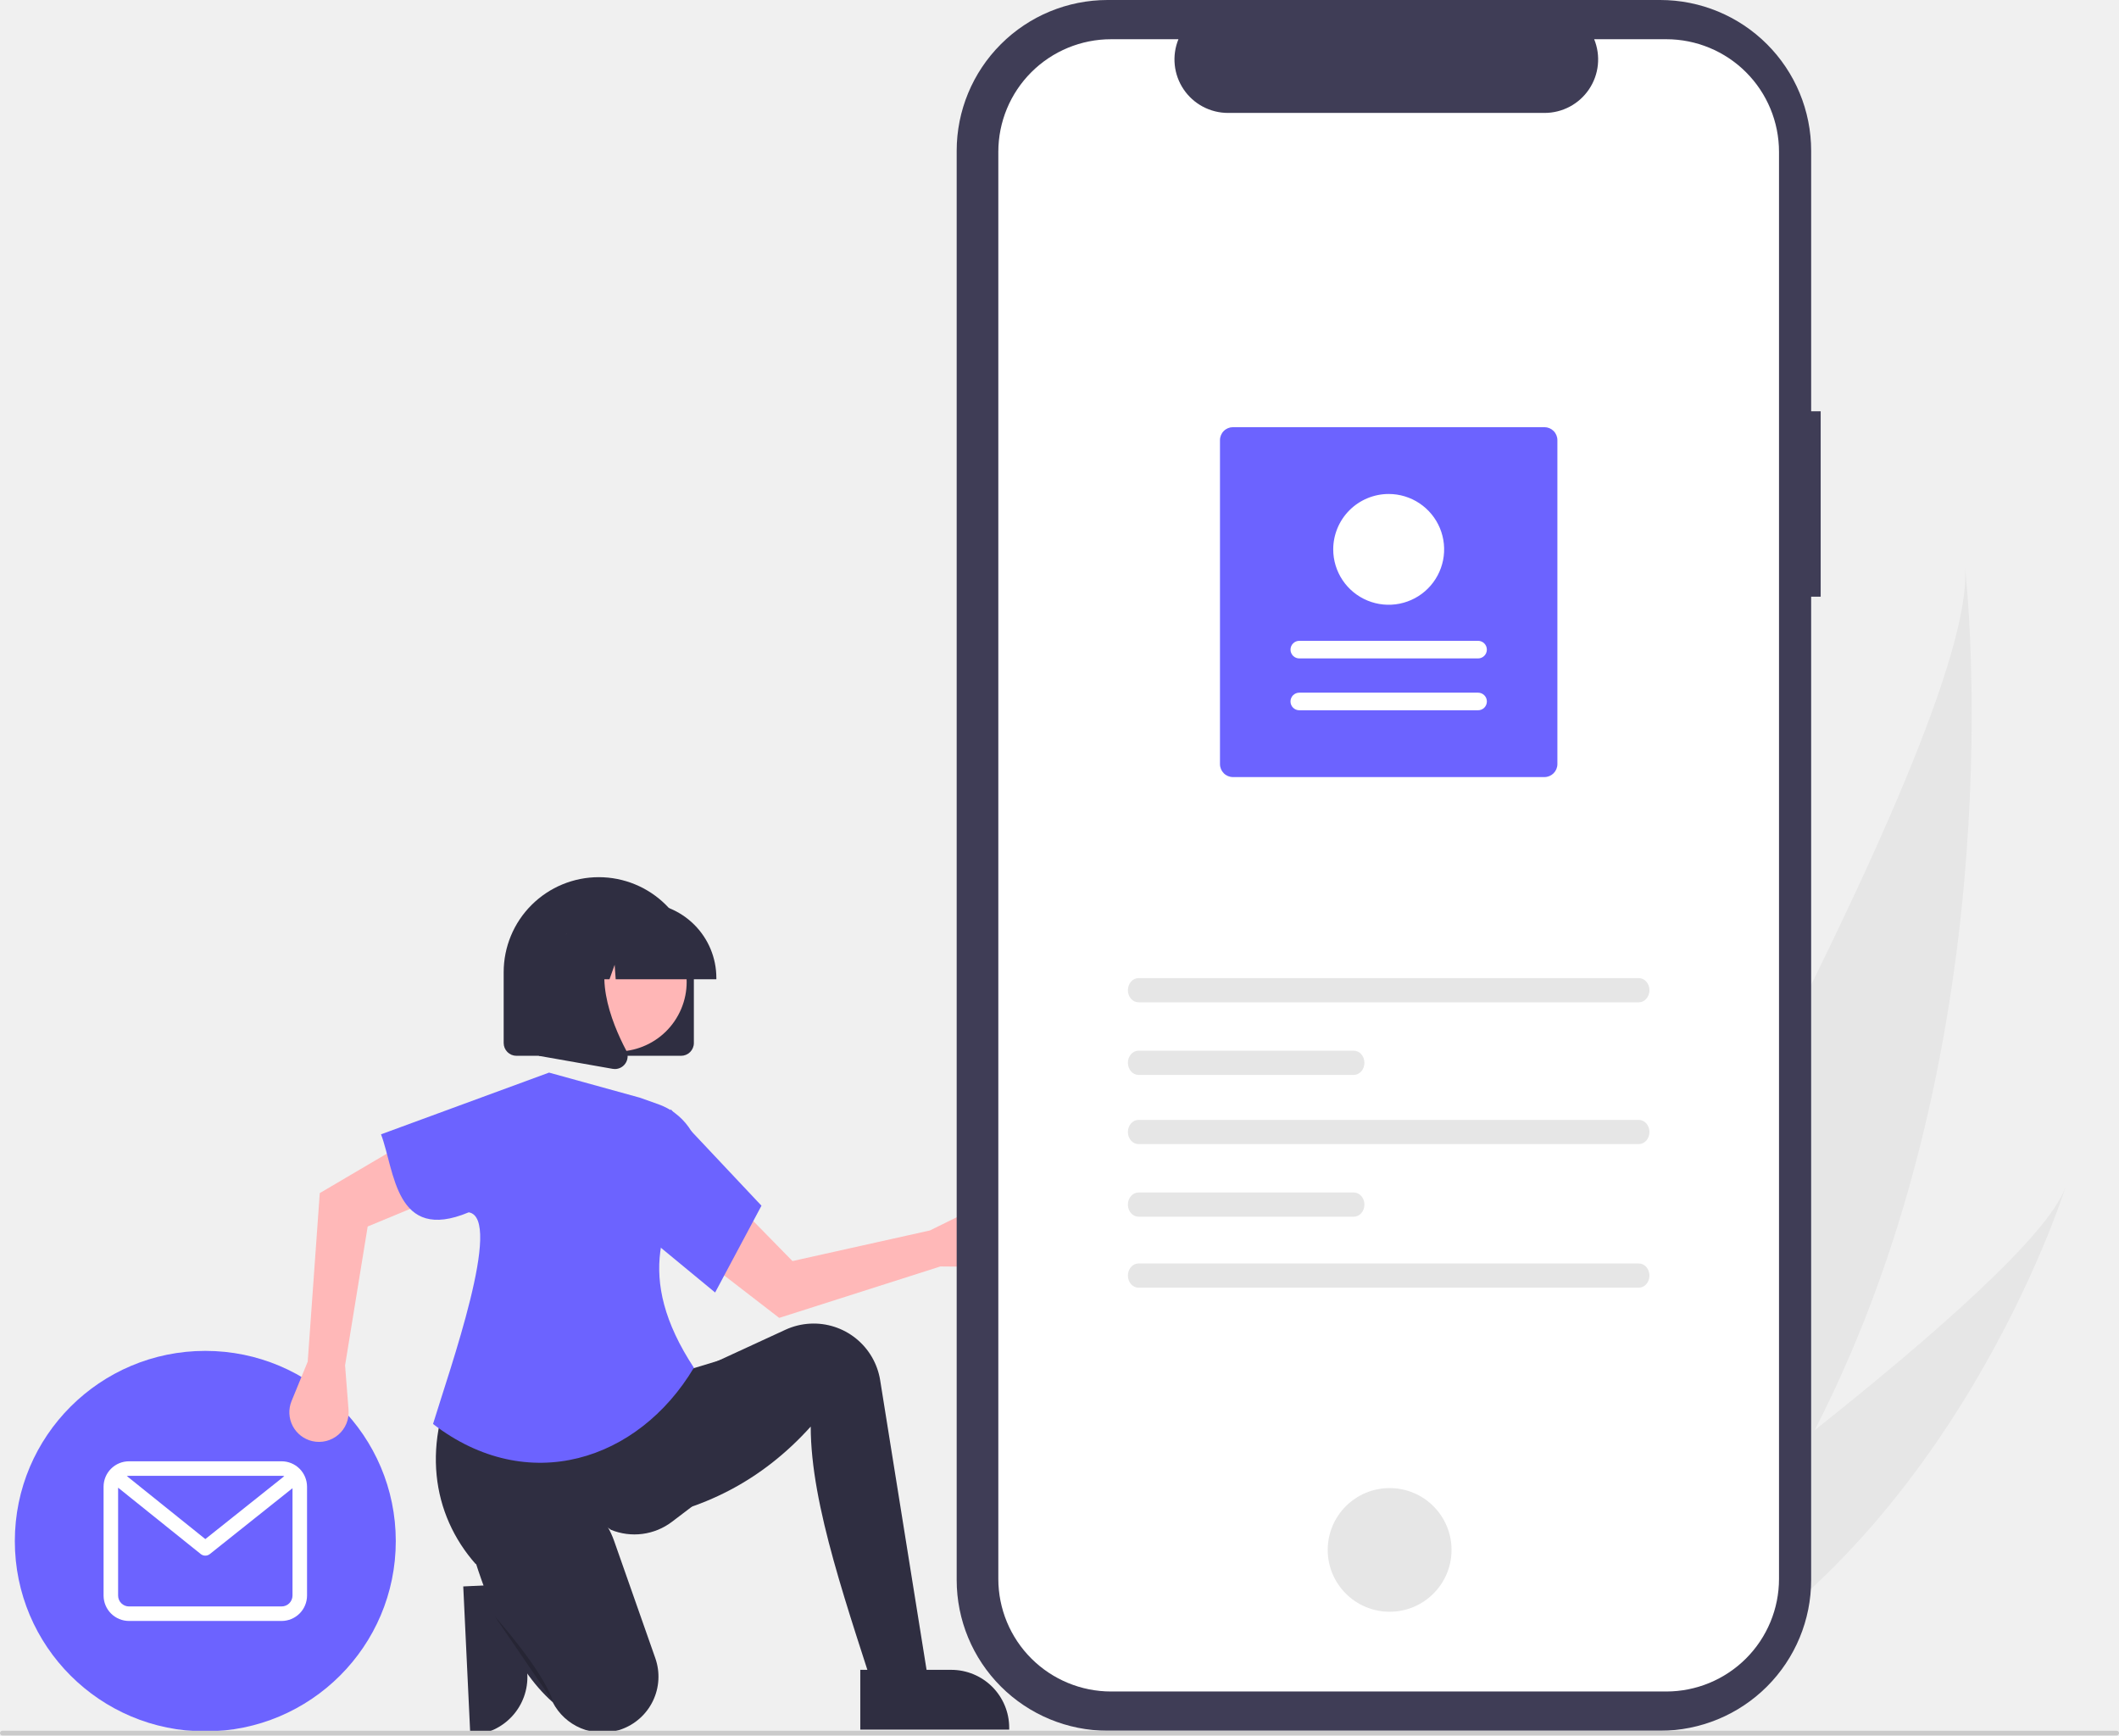
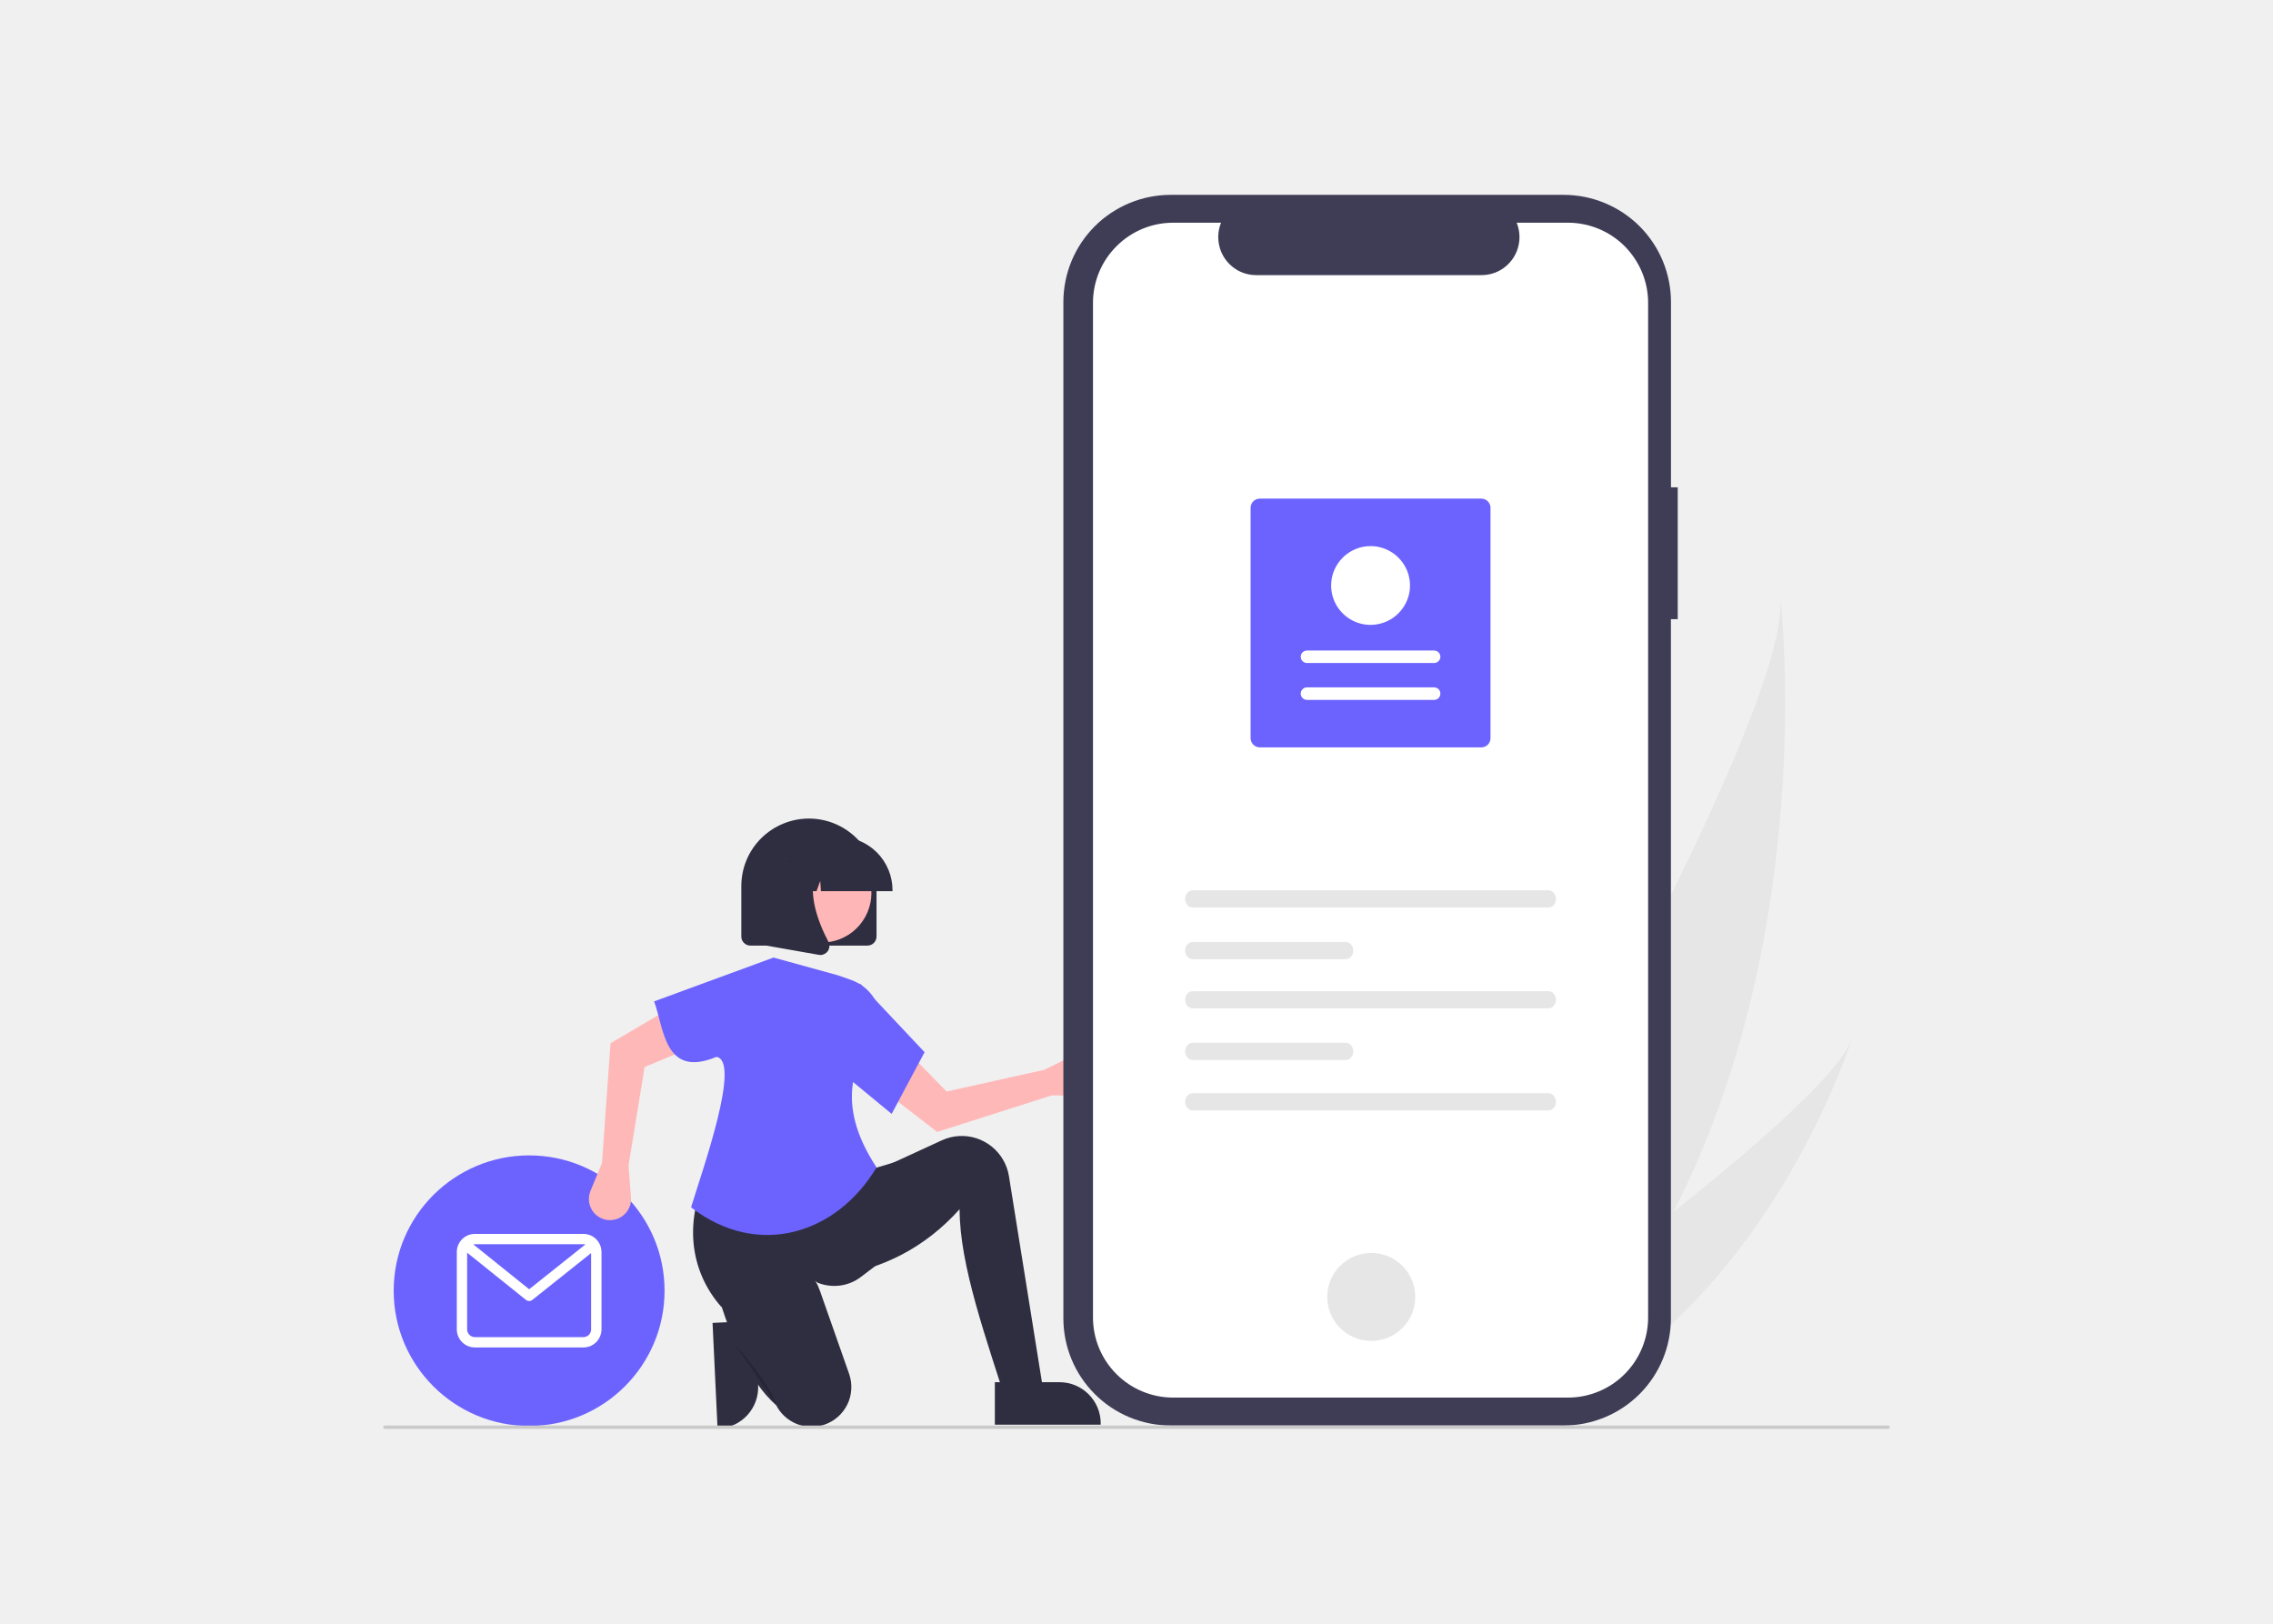
- <svg xmlns="http://www.w3.org/2000/svg" width="232" height="190" viewBox="0 0 232 190" fill="none">
-   <g clip-path="url(#clip0)">
-     <path d="M57.264 173.369L57.736 183.304L57.736 183.304C57.816 184.983 57.225 186.625 56.092 187.868C54.96 189.112 53.379 189.855 51.698 189.935L51.492 189.945L50.72 173.68L57.264 173.369Z" fill="#2F2E41" />
-     <path d="M198.679 156.581C193.941 165.815 187.933 174.745 180.33 182.827C180.161 183.009 179.991 183.187 179.818 183.368L161.806 174.851C161.916 174.668 162.037 174.463 162.167 174.239C169.904 161.016 216.612 80.359 215.136 62.091C215.308 63.597 220.845 113.424 198.679 156.581Z" fill="#E6E6E6" />
-     <path d="M183.805 184.47C183.553 184.613 183.294 184.753 183.034 184.888L169.521 178.499C169.71 178.365 169.93 178.207 170.183 178.029C174.323 175.061 186.633 166.154 198.679 156.581C211.623 146.295 224.264 135.242 226.142 129.966C225.76 131.176 213.912 167.951 183.805 184.47Z" fill="#E6E6E6" />
-     <path d="M22.478 189.548C33.995 189.548 43.332 180.223 43.332 168.72C43.332 157.217 33.995 147.892 22.478 147.892C10.961 147.892 1.624 157.217 1.624 168.72C1.624 180.223 10.961 189.548 22.478 189.548Z" fill="#6C63FF" />
-     <path d="M30.831 159.98H14.124C13.386 159.98 12.678 160.274 12.156 160.795C11.634 161.316 11.341 162.023 11.34 162.761V174.679C11.341 175.416 11.634 176.123 12.156 176.645C12.678 177.166 13.386 177.459 14.124 177.46H30.831C31.569 177.459 32.277 177.166 32.799 176.645C33.321 176.123 33.615 175.416 33.616 174.679V162.761C33.615 162.023 33.321 161.316 32.799 160.795C32.277 160.274 31.569 159.98 30.831 159.98ZM30.831 161.569C30.931 161.569 31.03 161.582 31.127 161.607L22.48 168.496L13.883 161.593C13.963 161.577 14.043 161.569 14.124 161.569H30.831ZM30.831 175.871H14.124C13.808 175.871 13.505 175.745 13.281 175.522C13.057 175.298 12.931 174.995 12.931 174.679V162.868L21.979 170.134C22.12 170.247 22.295 170.309 22.476 170.309C22.657 170.309 22.832 170.248 22.974 170.136L32.025 162.925V174.679C32.024 174.995 31.898 175.298 31.674 175.522C31.451 175.745 31.148 175.871 30.831 175.871Z" fill="white" />
-     <path d="M102.958 138.65L107.624 138.688C108.097 138.692 108.564 138.593 108.994 138.398C109.424 138.203 109.806 137.916 110.113 137.559C110.421 137.201 110.647 136.781 110.775 136.327C110.904 135.873 110.931 135.397 110.856 134.931C110.776 134.43 110.578 133.955 110.28 133.544C109.982 133.133 109.592 132.797 109.14 132.565C108.689 132.332 108.189 132.208 107.681 132.203C107.172 132.199 106.67 132.314 106.215 132.538L101.814 134.707L86.764 138.059L80.316 131.475L76.612 137.567L85.313 144.281L102.958 138.65Z" fill="#FFB8B8" />
-     <path d="M102.084 186.798L96.586 187.854C92.831 176.032 88.763 164.836 88.763 156.177C83.449 162.085 76.859 165.464 69.099 166.525L69.944 153.432L76.288 150.053L85.996 145.578C86.846 145.186 87.763 144.96 88.698 144.911C90.515 144.815 92.304 145.394 93.719 146.537C95.135 147.68 96.077 149.305 96.365 151.1L102.084 186.798Z" fill="#2F2E41" />
-     <path d="M75.759 164.941L73.568 166.605C72.626 167.32 71.513 167.776 70.339 167.929C69.166 168.082 67.972 167.926 66.878 167.476C60.602 162.777 56.144 164.163 52.103 171.255C47.256 165.791 46.06 157.9 50.386 149.737L74.385 150.264L79.248 148.786L75.759 164.941Z" fill="#2F2E41" />
-     <path d="M67.767 189.409C66.392 189.831 64.912 189.757 63.586 189.199C62.26 188.641 61.173 187.635 60.515 186.357C58.358 184.46 56.539 181.744 54.96 178.44C53.828 176.017 52.855 173.523 52.049 170.973C50.957 167.604 52.783 163.923 56.182 162.915C56.283 162.885 56.386 162.857 56.489 162.831C61.027 161.667 65.686 164.281 67.237 168.696L71.747 181.533C72.013 182.292 72.128 183.095 72.083 183.897C72.039 184.7 71.837 185.486 71.488 186.21C71.14 186.935 70.652 187.583 70.052 188.119C69.453 188.655 68.753 189.068 67.994 189.334C67.919 189.361 67.843 189.386 67.767 189.409Z" fill="#2F2E41" />
-     <path opacity="0.2" d="M54.191 176.979C54.191 176.979 59.477 182.892 60.535 186.27L54.191 176.979Z" fill="black" />
-     <path d="M33.69 149.073L31.921 153.385C31.742 153.822 31.66 154.292 31.682 154.763C31.704 155.234 31.828 155.695 32.046 156.113C32.264 156.531 32.571 156.897 32.945 157.184C33.32 157.472 33.752 157.675 34.213 157.778C34.709 157.889 35.224 157.883 35.716 157.759C36.209 157.636 36.666 157.398 37.05 157.066C37.434 156.734 37.735 156.316 37.928 155.846C38.121 155.377 38.201 154.869 38.162 154.363L37.781 149.477L40.256 134.276L48.772 130.743L44.484 125.045L35.011 130.619L33.69 149.073Z" fill="#FFB8B8" />
-     <path d="M75.97 149.737C69.895 159.929 57.784 163.875 47.411 155.894C49.236 149.906 55.127 133.357 51.321 132.723C43.24 136.108 43.228 128.161 41.717 124.184L60.112 117.426L70.05 120.171L72.087 120.893C73.413 121.363 74.563 122.227 75.382 123.369C76.201 124.511 76.651 125.877 76.67 127.282C72.496 133.305 69.406 139.73 75.97 149.737Z" fill="#6C63FF" />
-     <path d="M78.296 141.501L71.001 135.482L73.433 121.439L83.37 131.998L78.296 141.501Z" fill="#6C63FF" />
-     <path d="M199.338 45.026H198.296V16.506C198.296 12.129 196.555 7.93 193.455 4.835C190.356 1.739 186.152 0 181.769 0H121.27C116.887 0 112.683 1.739 109.584 4.835C106.484 7.93 104.743 12.129 104.743 16.506V172.97C104.743 177.347 106.484 181.546 109.584 184.641C112.683 187.737 116.887 189.476 121.27 189.476H181.769C186.152 189.476 190.356 187.737 193.455 184.641C196.554 181.546 198.295 177.347 198.295 172.97V65.327H199.338L199.338 45.026Z" fill="#3F3D56" />
-     <path d="M182.436 4.294H174.539C174.902 5.183 175.041 6.148 174.943 7.104C174.845 8.059 174.513 8.976 173.976 9.773C173.44 10.57 172.715 11.224 171.867 11.675C171.018 12.127 170.071 12.363 169.109 12.363H134.45C133.489 12.363 132.542 12.127 131.693 11.675C130.845 11.224 130.12 10.57 129.584 9.773C129.048 8.976 128.716 8.06 128.618 7.104C128.519 6.149 128.658 5.184 129.021 4.295H121.644C118.371 4.295 115.231 5.593 112.917 7.905C110.602 10.217 109.302 13.352 109.302 16.622V172.855C109.302 176.124 110.602 179.26 112.917 181.571C115.231 183.883 118.371 185.182 121.644 185.182H182.433C185.707 185.182 188.846 183.883 191.161 181.571C193.475 179.26 194.776 176.124 194.776 172.855V172.855V16.621C194.776 13.352 193.475 10.216 191.161 7.904C188.846 5.593 185.707 4.294 182.433 4.294H182.436L182.436 4.294Z" fill="white" />
-     <path d="M152.145 176.451C155.888 176.451 158.922 173.42 158.922 169.682C158.922 165.943 155.888 162.913 152.145 162.913C148.402 162.913 145.367 165.943 145.367 169.682C145.367 173.42 148.402 176.451 152.145 176.451Z" fill="#E6E6E6" />
-     <path d="M124.65 107.081C124.01 107.081 123.488 107.676 123.488 108.406C123.488 109.136 124.01 109.731 124.65 109.731H179.429C180.07 109.731 180.591 109.136 180.591 108.406C180.591 107.676 180.07 107.081 179.429 107.081H124.65Z" fill="#E6E6E6" />
-     <path d="M124.65 138.323C124.01 138.323 123.488 138.918 123.488 139.648C123.488 140.378 124.01 140.973 124.65 140.973H179.429C180.07 140.973 180.591 140.378 180.591 139.648C180.591 138.918 180.07 138.323 179.429 138.323H124.65Z" fill="#E6E6E6" />
-     <path d="M124.65 115.029C124.01 115.029 123.488 115.623 123.488 116.354C123.488 117.084 124.01 117.678 124.65 117.678H148.222C148.862 117.678 149.384 117.084 149.384 116.354C149.384 115.623 148.862 115.029 148.222 115.029H124.65Z" fill="#E6E6E6" />
-     <path d="M124.65 122.605C124.01 122.605 123.488 123.199 123.488 123.93C123.488 124.66 124.01 125.254 124.65 125.254H179.429C180.07 125.254 180.591 124.66 180.591 123.93C180.591 123.199 180.07 122.605 179.429 122.605H124.65Z" fill="#E6E6E6" />
-     <path d="M124.65 130.553C124.01 130.553 123.488 131.147 123.488 131.877C123.488 132.608 124.01 133.202 124.65 133.202H148.222C148.862 133.202 149.384 132.608 149.384 131.877C149.384 131.147 148.862 130.553 148.222 130.553H124.65Z" fill="#E6E6E6" />
-     <path d="M134.991 46.766H169.091C169.468 46.766 169.829 46.916 170.095 47.182C170.361 47.448 170.511 47.809 170.512 48.185V83.654C170.511 84.03 170.361 84.391 170.095 84.657C169.829 84.923 169.468 85.073 169.091 85.073H134.991C134.614 85.073 134.253 84.923 133.987 84.657C133.721 84.391 133.571 84.03 133.57 83.654V48.185C133.571 47.809 133.721 47.448 133.987 47.182C134.253 46.916 134.614 46.766 134.991 46.766Z" fill="#6C63FF" />
-     <path d="M161.824 77.759C161.951 77.759 162.077 77.734 162.194 77.686C162.311 77.638 162.418 77.567 162.508 77.478C162.597 77.388 162.669 77.282 162.717 77.165C162.766 77.048 162.791 76.923 162.791 76.796C162.791 76.669 162.766 76.544 162.718 76.427C162.669 76.31 162.598 76.204 162.508 76.114C162.419 76.025 162.312 75.954 162.195 75.905C162.078 75.857 161.952 75.832 161.825 75.832H142.257C142.13 75.832 142.004 75.856 141.887 75.905C141.77 75.953 141.663 76.024 141.573 76.113C141.484 76.203 141.412 76.309 141.364 76.426C141.315 76.543 141.29 76.668 141.29 76.795C141.29 76.922 141.315 77.047 141.363 77.164C141.412 77.281 141.483 77.387 141.573 77.477C141.662 77.566 141.769 77.637 141.886 77.686C142.003 77.734 142.129 77.759 142.256 77.759H161.824Z" fill="white" />
-     <path d="M161.825 72.083C162.081 72.083 162.326 71.981 162.507 71.8C162.688 71.62 162.789 71.375 162.789 71.119C162.789 70.864 162.688 70.619 162.507 70.438C162.326 70.257 162.081 70.156 161.825 70.156H142.257C142.001 70.156 141.756 70.257 141.575 70.438C141.394 70.618 141.292 70.863 141.292 71.119C141.292 71.374 141.393 71.619 141.574 71.8C141.755 71.981 142 72.083 142.256 72.083H161.825Z" fill="white" />
-     <path d="M152.041 54.08C153.241 54.08 154.415 54.436 155.414 55.102C156.412 55.769 157.191 56.716 157.65 57.824C158.11 58.932 158.23 60.151 157.996 61.328C157.761 62.504 157.183 63.584 156.334 64.433C155.485 65.281 154.403 65.858 153.225 66.092C152.047 66.326 150.826 66.206 149.717 65.747C148.607 65.288 147.659 64.511 146.992 63.514C146.325 62.516 145.969 61.344 145.969 60.145C145.971 58.537 146.611 56.995 147.749 55.858C148.887 54.722 150.431 54.082 152.041 54.08Z" fill="white" />
-     <path d="M74.57 115.588H56.544C56.173 115.587 55.818 115.44 55.556 115.178C55.293 114.916 55.146 114.561 55.145 114.191V106.431C55.145 103.673 56.242 101.028 58.195 99.078C60.147 97.128 62.796 96.032 65.557 96.032C68.318 96.032 70.966 97.128 72.919 99.078C74.871 101.028 75.968 103.673 75.968 106.431V114.191C75.968 114.561 75.82 114.916 75.558 115.178C75.296 115.44 74.94 115.587 74.57 115.588Z" fill="#2F2E41" />
-     <path d="M74.244 111.153C76.266 107.459 74.907 102.827 71.208 100.807C67.509 98.787 62.871 100.145 60.849 103.84C58.827 107.534 60.186 112.166 63.885 114.186C67.584 116.205 72.222 114.848 74.244 111.153Z" fill="#FFB6B6" />
-     <path d="M78.431 107.207H67.409L67.296 105.626L66.731 107.207H65.033L64.809 104.074L63.689 107.207H60.405V107.052C60.408 104.871 61.276 102.78 62.82 101.238C64.364 99.696 66.457 98.829 68.641 98.826H70.195C72.379 98.829 74.472 99.696 76.016 101.238C77.56 102.78 78.428 104.871 78.431 107.052V107.207Z" fill="#2F2E41" />
-     <path d="M67.319 117.036C67.236 117.036 67.153 117.029 67.071 117.014L59 115.592V102.27H67.885L67.665 102.526C64.604 106.091 66.91 111.871 68.557 114.999C68.678 115.228 68.732 115.487 68.713 115.745C68.693 116.004 68.601 116.252 68.447 116.46C68.318 116.639 68.148 116.784 67.952 116.884C67.756 116.984 67.539 117.036 67.319 117.036Z" fill="#2F2E41" />
-     <path d="M94.189 182.811L104.147 182.811H104.148C105.831 182.811 107.445 183.479 108.635 184.667C109.825 185.856 110.493 187.468 110.493 189.149V189.355L94.19 189.355L94.189 182.811Z" fill="#2F2E41" />
-     <path d="M231.739 190H0.261C0.192 190 0.125 189.973 0.076 189.924C0.027 189.875 0 189.809 0 189.74C0 189.671 0.027 189.604 0.076 189.555C0.125 189.507 0.192 189.479 0.261 189.479H231.739C231.808 189.479 231.875 189.507 231.924 189.555C231.973 189.604 232 189.671 232 189.74C232 189.809 231.973 189.875 231.924 189.924C231.875 189.973 231.808 190 231.739 190Z" fill="#CACACA" />
-   </g>
+ <svg xmlns="http://www.w3.org/2000/svg" version="1.2" baseProfile="tiny-ps" viewBox="0 0 350 250" width="350" height="250">
  <defs>
-     <clipPath id="clip0">
-       <rect width="232" height="190" fill="white" />
+     <clipPath clipPathUnits="userSpaceOnUse" id="cp1">
+       <path d="M59 30L291 30L291 220L59 220L59 30Z" />
    </clipPath>
  </defs>
+   <style>
+     tspan { white-space:pre }
+     .shp0 { fill: #2f2e41 }
+     .shp1 { fill: #e6e6e6 }
+     .shp2 { fill: #6c63ff }
+     .shp3 { fill: #ffffff }
+     .shp4 { fill: #ffb8b8 }
+     .shp5 { opacity: 0.2;fill: #000000 }
+     .shp6 { fill: #3f3d56 }
+     .shp7 { fill: #ffb6b6 }
+     .shp8 { fill: #cacaca }
+   </style>
+   <g id="Clip-Path" clip-path="url(#cp1)">
+     <g id="Layer">
+       <path id="Layer" class="shp0" d="M116.26 203.37L116.74 213.3L116.74 213.3C116.82 214.98 116.22 216.63 115.09 217.87C113.96 219.11 112.38 219.85 110.7 219.94L110.49 219.94L109.72 203.68L116.26 203.37Z" />
+       <path id="Layer" class="shp1" d="M257.68 186.58C252.94 195.81 246.93 204.75 239.33 212.83C239.16 213.01 238.99 213.19 238.82 213.37L220.81 204.85C220.92 204.67 221.04 204.46 221.17 204.24C228.9 191.02 275.61 110.36 274.14 92.09C274.31 93.6 279.85 143.42 257.68 186.58Z" />
+       <path id="Layer" class="shp1" d="M242.81 214.47C242.55 214.61 242.29 214.75 242.03 214.89L228.52 208.5C228.71 208.37 228.93 208.21 229.18 208.03C233.32 205.06 245.63 196.15 257.68 186.58C270.62 176.29 283.26 165.24 285.14 159.97C284.76 161.18 272.91 197.95 242.81 214.47Z" />
+       <path id="Layer" class="shp2" d="M81.48 219.55C93 219.55 102.33 210.22 102.33 198.72C102.33 187.22 93 177.89 81.48 177.89C69.96 177.89 60.62 187.22 60.62 198.72C60.62 210.22 69.96 219.55 81.48 219.55Z" />
+       <path id="Layer" fill-rule="evenodd" class="shp3" d="M91.8 190.79C92.32 191.32 92.61 192.02 92.62 192.76L92.62 204.68C92.61 205.42 92.32 206.12 91.8 206.65C91.28 207.17 90.57 207.46 89.83 207.46L73.12 207.46C72.39 207.46 71.68 207.17 71.16 206.65C70.63 206.12 70.34 205.42 70.34 204.68L70.34 192.76C70.34 192.02 70.63 191.32 71.16 190.79C71.68 190.27 72.39 189.98 73.12 189.98L89.83 189.98C90.57 189.98 91.28 190.27 91.8 190.79ZM73.12 191.57C73.04 191.57 72.96 191.58 72.88 191.59L81.48 198.5L90.13 191.61C90.03 191.58 89.93 191.57 89.83 191.57L73.12 191.57ZM90.67 205.52C90.9 205.3 91.02 205 91.02 204.68L91.02 192.93L81.97 200.14C81.83 200.25 81.66 200.31 81.48 200.31C81.3 200.31 81.12 200.25 80.98 200.13L71.93 192.87L71.93 204.68C71.93 205 72.06 205.3 72.28 205.52C72.5 205.75 72.81 205.87 73.12 205.87L89.83 205.87C90.15 205.87 90.45 205.75 90.67 205.52Z" />
+       <path id="Layer" class="shp4" d="M161.96 168.65L166.62 168.69C167.1 168.69 167.56 168.59 167.99 168.4C168.42 168.2 168.81 167.92 169.11 167.56C169.42 167.2 169.65 166.78 169.78 166.33C169.9 165.87 169.93 165.4 169.86 164.93C169.78 164.43 169.58 163.96 169.28 163.54C168.98 163.13 168.59 162.8 168.14 162.56C167.69 162.33 167.19 162.21 166.68 162.2C166.17 162.2 165.67 162.31 165.22 162.54L160.81 164.71L145.76 168.06L139.32 161.47L135.61 167.57L144.31 174.28L161.96 168.65Z" />
+       <path id="Layer" class="shp0" d="M161.08 216.8L155.59 217.85C151.83 206.03 147.76 194.84 147.76 186.18C142.45 192.09 135.86 195.46 128.1 196.53L128.94 183.43L135.29 180.05L145 175.58C145.85 175.19 146.76 174.96 147.7 174.91C149.52 174.81 151.3 175.39 152.72 176.54C154.13 177.68 155.08 179.31 155.36 181.1L161.08 216.8Z" />
+       <path id="Layer" class="shp0" d="M134.76 194.94L132.57 196.6C131.63 197.32 130.51 197.78 129.34 197.93C128.17 198.08 126.97 197.93 125.88 197.48C119.6 192.78 115.14 194.16 111.1 201.25C106.26 195.79 105.06 187.9 109.39 179.74L133.38 180.26L138.25 178.79L134.76 194.94Z" />
+       <path id="Layer" class="shp0" d="M126.77 219.41C125.39 219.83 123.91 219.76 122.59 219.2C121.26 218.64 120.17 217.63 119.52 216.36C117.36 214.46 115.54 211.74 113.96 208.44C112.83 206.02 111.86 203.52 111.05 200.97C109.96 197.6 111.78 193.92 115.18 192.91C115.28 192.88 115.39 192.86 115.49 192.83C120.03 191.67 124.69 194.28 126.24 198.7L130.75 211.53C131.01 212.29 131.13 213.09 131.08 213.9C131.04 214.7 130.84 215.49 130.49 216.21C130.14 216.94 129.65 217.58 129.05 218.12C128.45 218.66 127.75 219.07 126.99 219.33C126.92 219.36 126.84 219.39 126.77 219.41Z" />
+       <path id="Layer" class="shp5" d="M113.19 206.98C113.19 206.98 118.48 212.89 119.53 216.27L113.19 206.98Z" />
+       <path id="Layer" class="shp4" d="M92.69 179.07L90.92 183.38C90.74 183.82 90.66 184.29 90.68 184.76C90.7 185.23 90.83 185.69 91.05 186.11C91.26 186.53 91.57 186.9 91.95 187.18C92.32 187.47 92.75 187.68 93.21 187.78C93.71 187.89 94.22 187.88 94.72 187.76C95.21 187.64 95.67 187.4 96.05 187.07C96.43 186.73 96.73 186.32 96.93 185.85C97.12 185.38 97.2 184.87 97.16 184.36L96.78 179.48L99.26 164.28L107.77 160.74L103.48 155.05L94.01 160.62L92.69 179.07Z" />
+       <path id="Layer" class="shp2" d="M134.97 179.74C128.9 189.93 116.78 193.88 106.41 185.89C108.24 179.91 114.13 163.36 110.32 162.72C102.24 166.11 102.23 158.16 100.72 154.18L119.11 147.43L129.05 150.17L131.09 150.89C132.41 151.36 133.56 152.23 134.38 153.37C135.2 154.51 135.65 155.88 135.67 157.28C131.5 163.31 128.41 169.73 134.97 179.74Z" />
+       <path id="Layer" class="shp2" d="M137.3 171.5L130 165.48L132.43 151.44L142.37 162L137.3 171.5Z" />
+       <path id="Layer" class="shp6" d="M258.34 75.03L257.3 75.03L257.3 46.51C257.3 42.13 255.56 37.93 252.46 34.83C249.36 31.74 245.15 30 240.77 30L180.27 30C175.89 30 171.68 31.74 168.58 34.83C165.48 37.93 163.74 42.13 163.74 46.51L163.74 202.97C163.74 207.35 165.48 211.55 168.58 214.64C171.68 217.74 175.89 219.48 180.27 219.48L240.77 219.48C245.15 219.48 249.36 217.74 252.46 214.64C255.55 211.55 257.29 207.35 257.29 202.97L257.29 95.33L258.34 95.33L258.34 75.03Z" />
+       <path id="Layer" class="shp3" d="M241.44 34.29L233.54 34.29C233.9 35.18 234.04 36.15 233.94 37.1C233.84 38.06 233.51 38.98 232.98 39.77C232.44 40.57 231.72 41.22 230.87 41.68C230.02 42.13 229.07 42.36 228.11 42.36L193.45 42.36C192.49 42.36 191.54 42.13 190.69 41.68C189.84 41.22 189.12 40.57 188.58 39.77C188.05 38.98 187.72 38.06 187.62 37.1C187.52 36.15 187.66 35.18 188.02 34.29L180.64 34.29C177.37 34.29 174.23 35.59 171.92 37.91C169.6 40.22 168.3 43.35 168.3 46.62L168.3 202.85C168.3 206.12 169.6 209.26 171.92 211.57C174.23 213.88 177.37 215.18 180.64 215.18L241.43 215.18C244.71 215.18 247.85 213.88 250.16 211.57C252.47 209.26 253.78 206.12 253.78 202.85L253.78 202.85L253.78 46.62C253.78 43.35 252.47 40.22 250.16 37.9C247.85 35.59 244.71 34.29 241.43 34.29L241.44 34.29L241.44 34.29Z" />
+       <path id="Layer" class="shp1" d="M211.15 206.45C214.89 206.45 217.92 203.42 217.92 199.68C217.92 195.94 214.89 192.91 211.15 192.91C207.4 192.91 204.37 195.94 204.37 199.68C204.37 203.42 207.4 206.45 211.15 206.45Z" />
+       <path id="Layer" class="shp1" d="M183.65 137.08C183.01 137.08 182.49 137.68 182.49 138.41C182.49 139.14 183.01 139.73 183.65 139.73L238.43 139.73C239.07 139.73 239.59 139.14 239.59 138.41C239.59 137.68 239.07 137.08 238.43 137.08L183.65 137.08Z" />
+       <path id="Layer" class="shp1" d="M183.65 168.32C183.01 168.32 182.49 168.92 182.49 169.65C182.49 170.38 183.01 170.97 183.65 170.97L238.43 170.97C239.07 170.97 239.59 170.38 239.59 169.65C239.59 168.92 239.07 168.32 238.43 168.32L183.65 168.32Z" />
+       <path id="Layer" class="shp1" d="M183.65 145.03C183.01 145.03 182.49 145.62 182.49 146.35C182.49 147.08 183.01 147.68 183.65 147.68L207.22 147.68C207.86 147.68 208.38 147.08 208.38 146.35C208.38 145.62 207.86 145.03 207.22 145.03L183.65 145.03Z" />
+       <path id="Layer" class="shp1" d="M183.65 152.61C183.01 152.61 182.49 153.2 182.49 153.93C182.49 154.66 183.01 155.25 183.65 155.25L238.43 155.25C239.07 155.25 239.59 154.66 239.59 153.93C239.59 153.2 239.07 152.61 238.43 152.61L183.65 152.61Z" />
+       <path id="Layer" class="shp1" d="M183.65 160.55C183.01 160.55 182.49 161.15 182.49 161.88C182.49 162.61 183.01 163.2 183.65 163.2L207.22 163.2C207.86 163.2 208.38 162.61 208.38 161.88C208.38 161.15 207.86 160.55 207.22 160.55L183.65 160.55Z" />
+       <path id="Layer" class="shp2" d="M193.99 76.77L228.09 76.77C228.47 76.77 228.83 76.92 229.09 77.18C229.36 77.45 229.51 77.81 229.51 78.18L229.51 113.65C229.51 114.03 229.36 114.39 229.09 114.66C228.83 114.92 228.47 115.07 228.09 115.07L193.99 115.07C193.61 115.07 193.25 114.92 192.99 114.66C192.72 114.39 192.57 114.03 192.57 113.65L192.57 78.18C192.57 77.81 192.72 77.45 192.99 77.18C193.25 76.92 193.61 76.77 193.99 76.77Z" />
+       <path id="Layer" class="shp3" d="M220.82 107.76C220.95 107.76 221.08 107.73 221.19 107.69C221.31 107.64 221.42 107.57 221.51 107.48C221.6 107.39 221.67 107.28 221.72 107.16C221.77 107.05 221.79 106.92 221.79 106.8C221.79 106.67 221.77 106.54 221.72 106.43C221.67 106.31 221.6 106.2 221.51 106.11C221.42 106.02 221.31 105.95 221.19 105.91C221.08 105.86 220.95 105.83 220.82 105.83L201.26 105.83C201.13 105.83 201 105.86 200.89 105.9C200.77 105.95 200.66 106.02 200.57 106.11C200.48 106.2 200.41 106.31 200.36 106.43C200.31 106.54 200.29 106.67 200.29 106.8C200.29 106.92 200.31 107.05 200.36 107.16C200.41 107.28 200.48 107.39 200.57 107.48C200.66 107.57 200.77 107.64 200.89 107.69C201 107.73 201.13 107.76 201.26 107.76L220.82 107.76Z" />
+       <path id="Layer" class="shp3" d="M220.82 102.08C221.08 102.08 221.33 101.98 221.51 101.8C221.69 101.62 221.79 101.37 221.79 101.12C221.79 100.86 221.69 100.62 221.51 100.44C221.33 100.26 221.08 100.16 220.82 100.16L201.26 100.16C201 100.16 200.76 100.26 200.57 100.44C200.39 100.62 200.29 100.86 200.29 101.12C200.29 101.37 200.39 101.62 200.57 101.8C200.75 101.98 201 102.08 201.26 102.08L220.82 102.08Z" />
+       <path id="Layer" class="shp3" d="M211.04 84.08C212.24 84.08 213.41 84.44 214.41 85.1C215.41 85.77 216.19 86.72 216.65 87.82C217.11 88.93 217.23 90.15 217 91.33C216.76 92.5 216.18 93.58 215.33 94.43C214.49 95.28 213.4 95.86 212.22 96.09C211.05 96.33 209.83 96.21 208.72 95.75C207.61 95.29 206.66 94.51 205.99 93.51C205.32 92.52 204.97 91.34 204.97 90.14C204.97 88.54 205.61 87 206.75 85.86C207.89 84.72 209.43 84.08 211.04 84.08Z" />
+       <path id="Layer" class="shp0" d="M133.57 145.59L115.54 145.59C115.17 145.59 114.82 145.44 114.56 145.18C114.29 144.92 114.15 144.56 114.15 144.19L114.15 136.43C114.15 133.67 115.24 131.03 117.19 129.08C119.15 127.13 121.8 126.03 124.56 126.03C127.32 126.03 129.97 127.13 131.92 129.08C133.87 131.03 134.97 133.67 134.97 136.43L134.97 144.19C134.97 144.56 134.82 144.92 134.56 145.18C134.3 145.44 133.94 145.59 133.57 145.59Z" />
+       <path id="Layer" class="shp7" d="M133.24 141.15C135.27 137.46 133.91 132.83 130.21 130.81C126.51 128.79 121.87 130.14 119.85 133.84C117.83 137.53 119.19 142.17 122.89 144.19C126.58 146.2 131.22 144.85 133.24 141.15Z" />
+       <path id="Layer" class="shp0" d="M137.43 137.21L126.41 137.21L126.3 135.63L125.73 137.21L124.03 137.21L123.81 134.07L122.69 137.21L119.41 137.21L119.41 137.05C119.41 134.87 120.28 132.78 121.82 131.24C123.36 129.7 125.46 128.83 127.64 128.83L129.19 128.83C131.38 128.83 133.47 129.7 135.02 131.24C136.56 132.78 137.43 134.87 137.43 137.05L137.43 137.21Z" />
+       <path id="Layer" class="shp0" d="M126.32 147.04C126.24 147.04 126.15 147.03 126.07 147.01L118 145.59L118 132.27L126.88 132.27L126.66 132.53C123.6 136.09 125.91 141.87 127.56 145C127.68 145.23 127.73 145.49 127.71 145.75C127.69 146 127.6 146.25 127.45 146.46C127.32 146.64 127.15 146.78 126.95 146.88C126.76 146.98 126.54 147.04 126.32 147.04Z" />
+       <path id="Layer" class="shp0" d="M153.19 212.81L163.15 212.81L163.15 212.81C164.83 212.81 166.44 213.48 167.63 214.67C168.82 215.86 169.49 217.47 169.49 219.15L169.49 219.35L153.19 219.35L153.19 212.81Z" />
+       <path id="Layer" class="shp8" d="M290.74 220L59.26 220C59.19 220 59.13 219.97 59.08 219.92C59.03 219.88 59 219.81 59 219.74C59 219.67 59.03 219.6 59.08 219.56C59.13 219.51 59.19 219.48 59.26 219.48L290.74 219.48C290.81 219.48 290.88 219.51 290.92 219.56C290.97 219.6 291 219.67 291 219.74C291 219.81 290.97 219.88 290.92 219.92C290.88 219.97 290.81 220 290.74 220Z" />
+     </g>
+   </g>
</svg>
